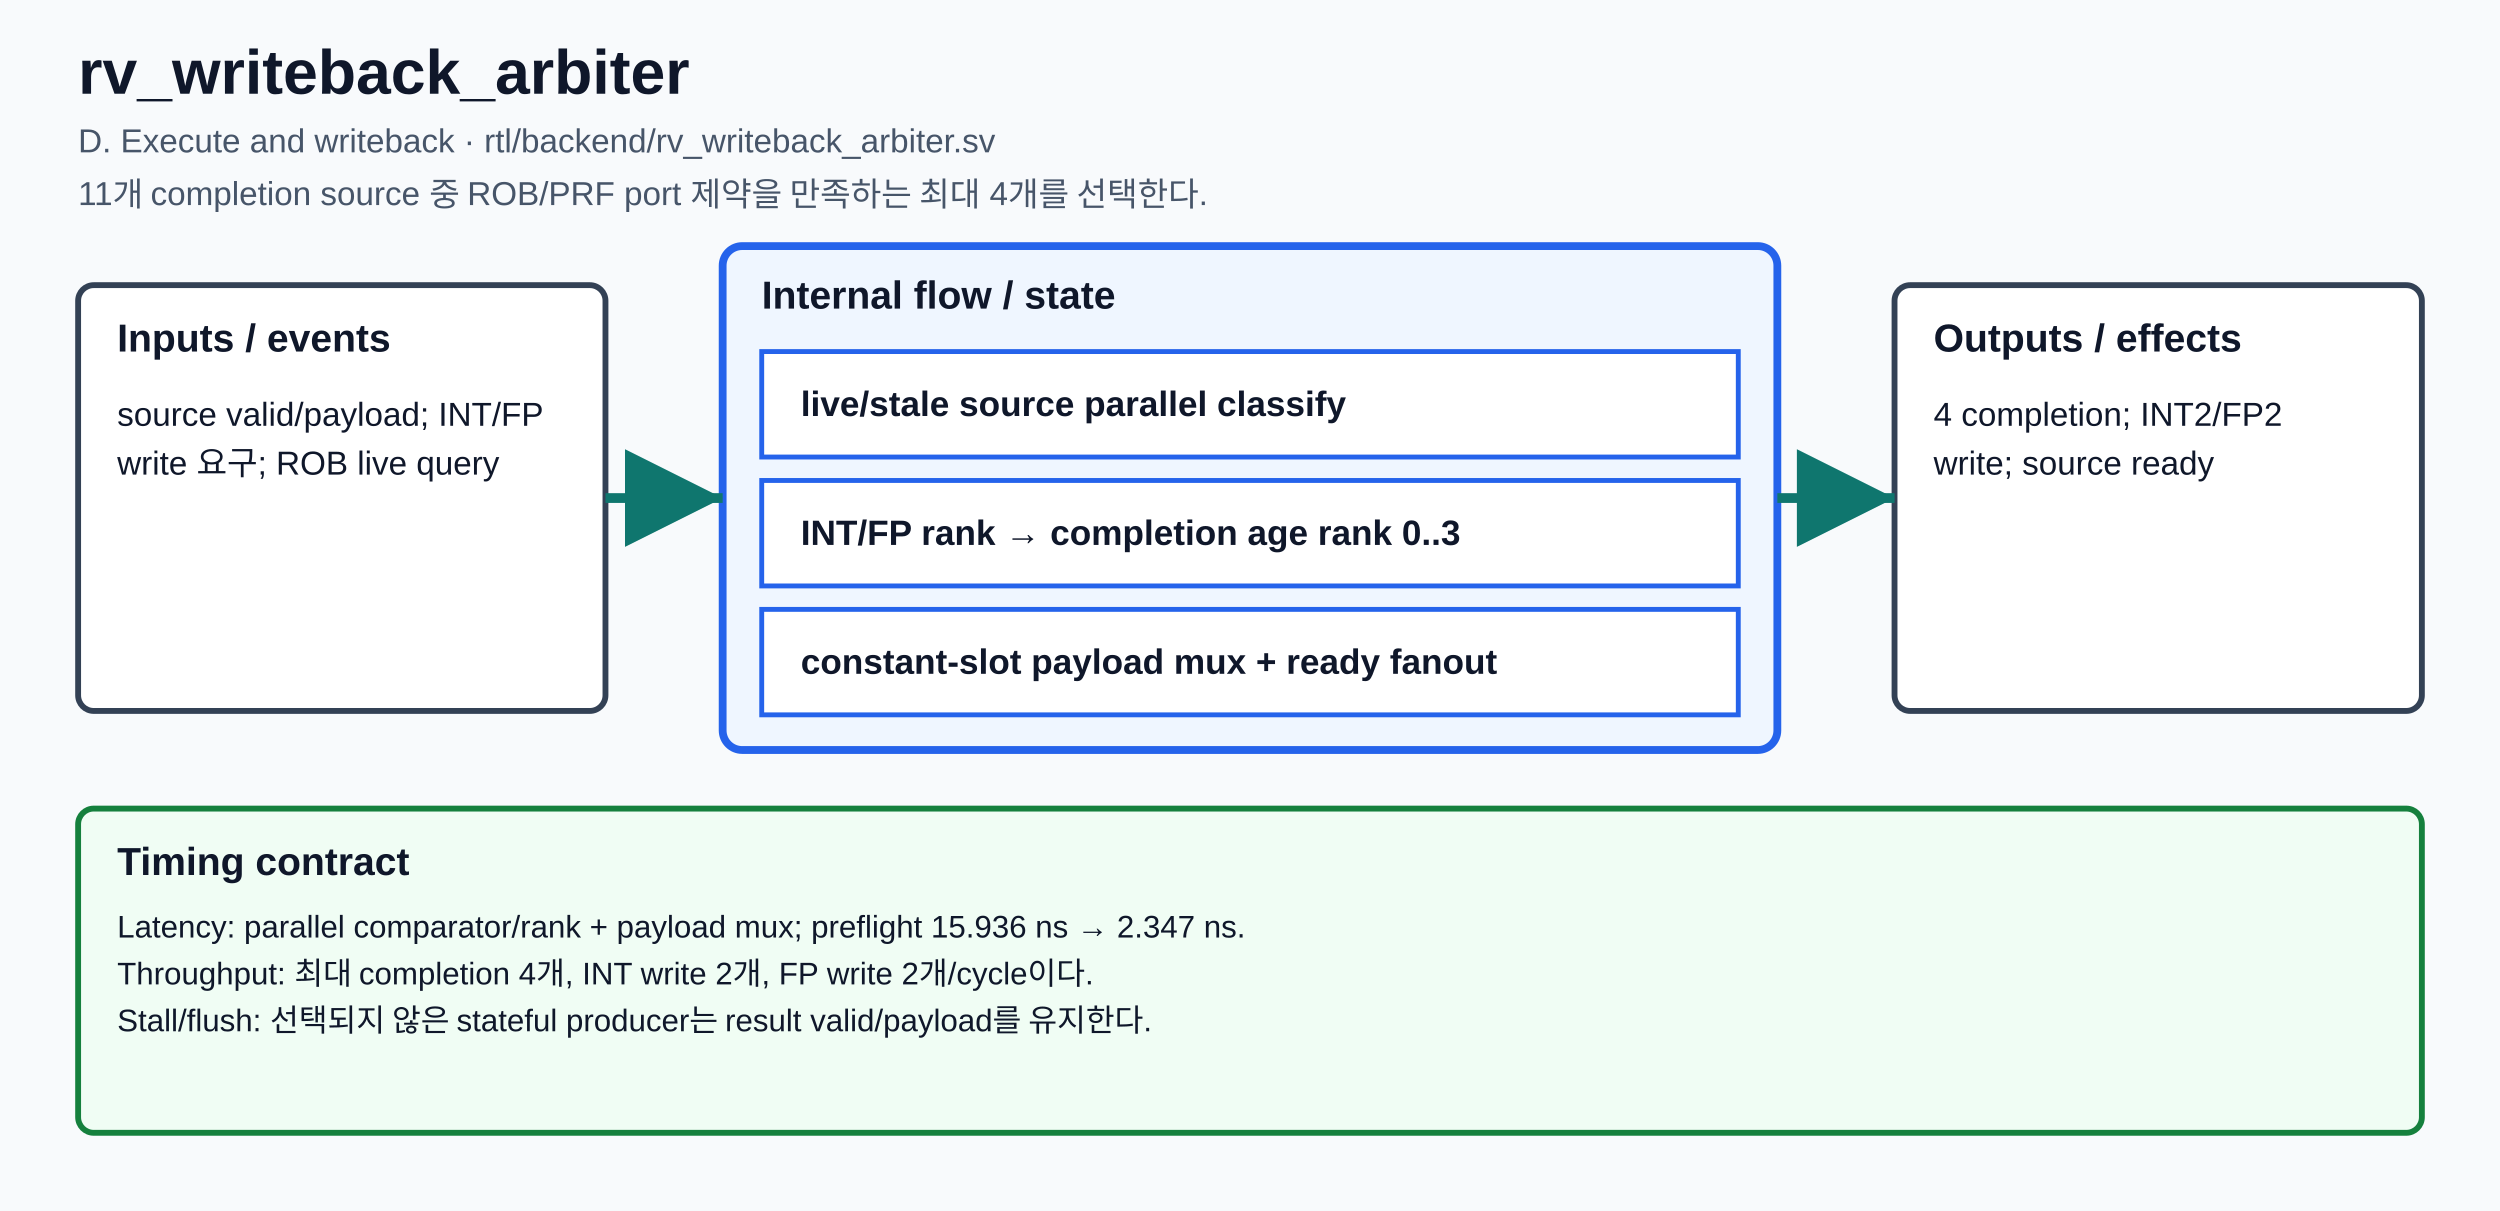
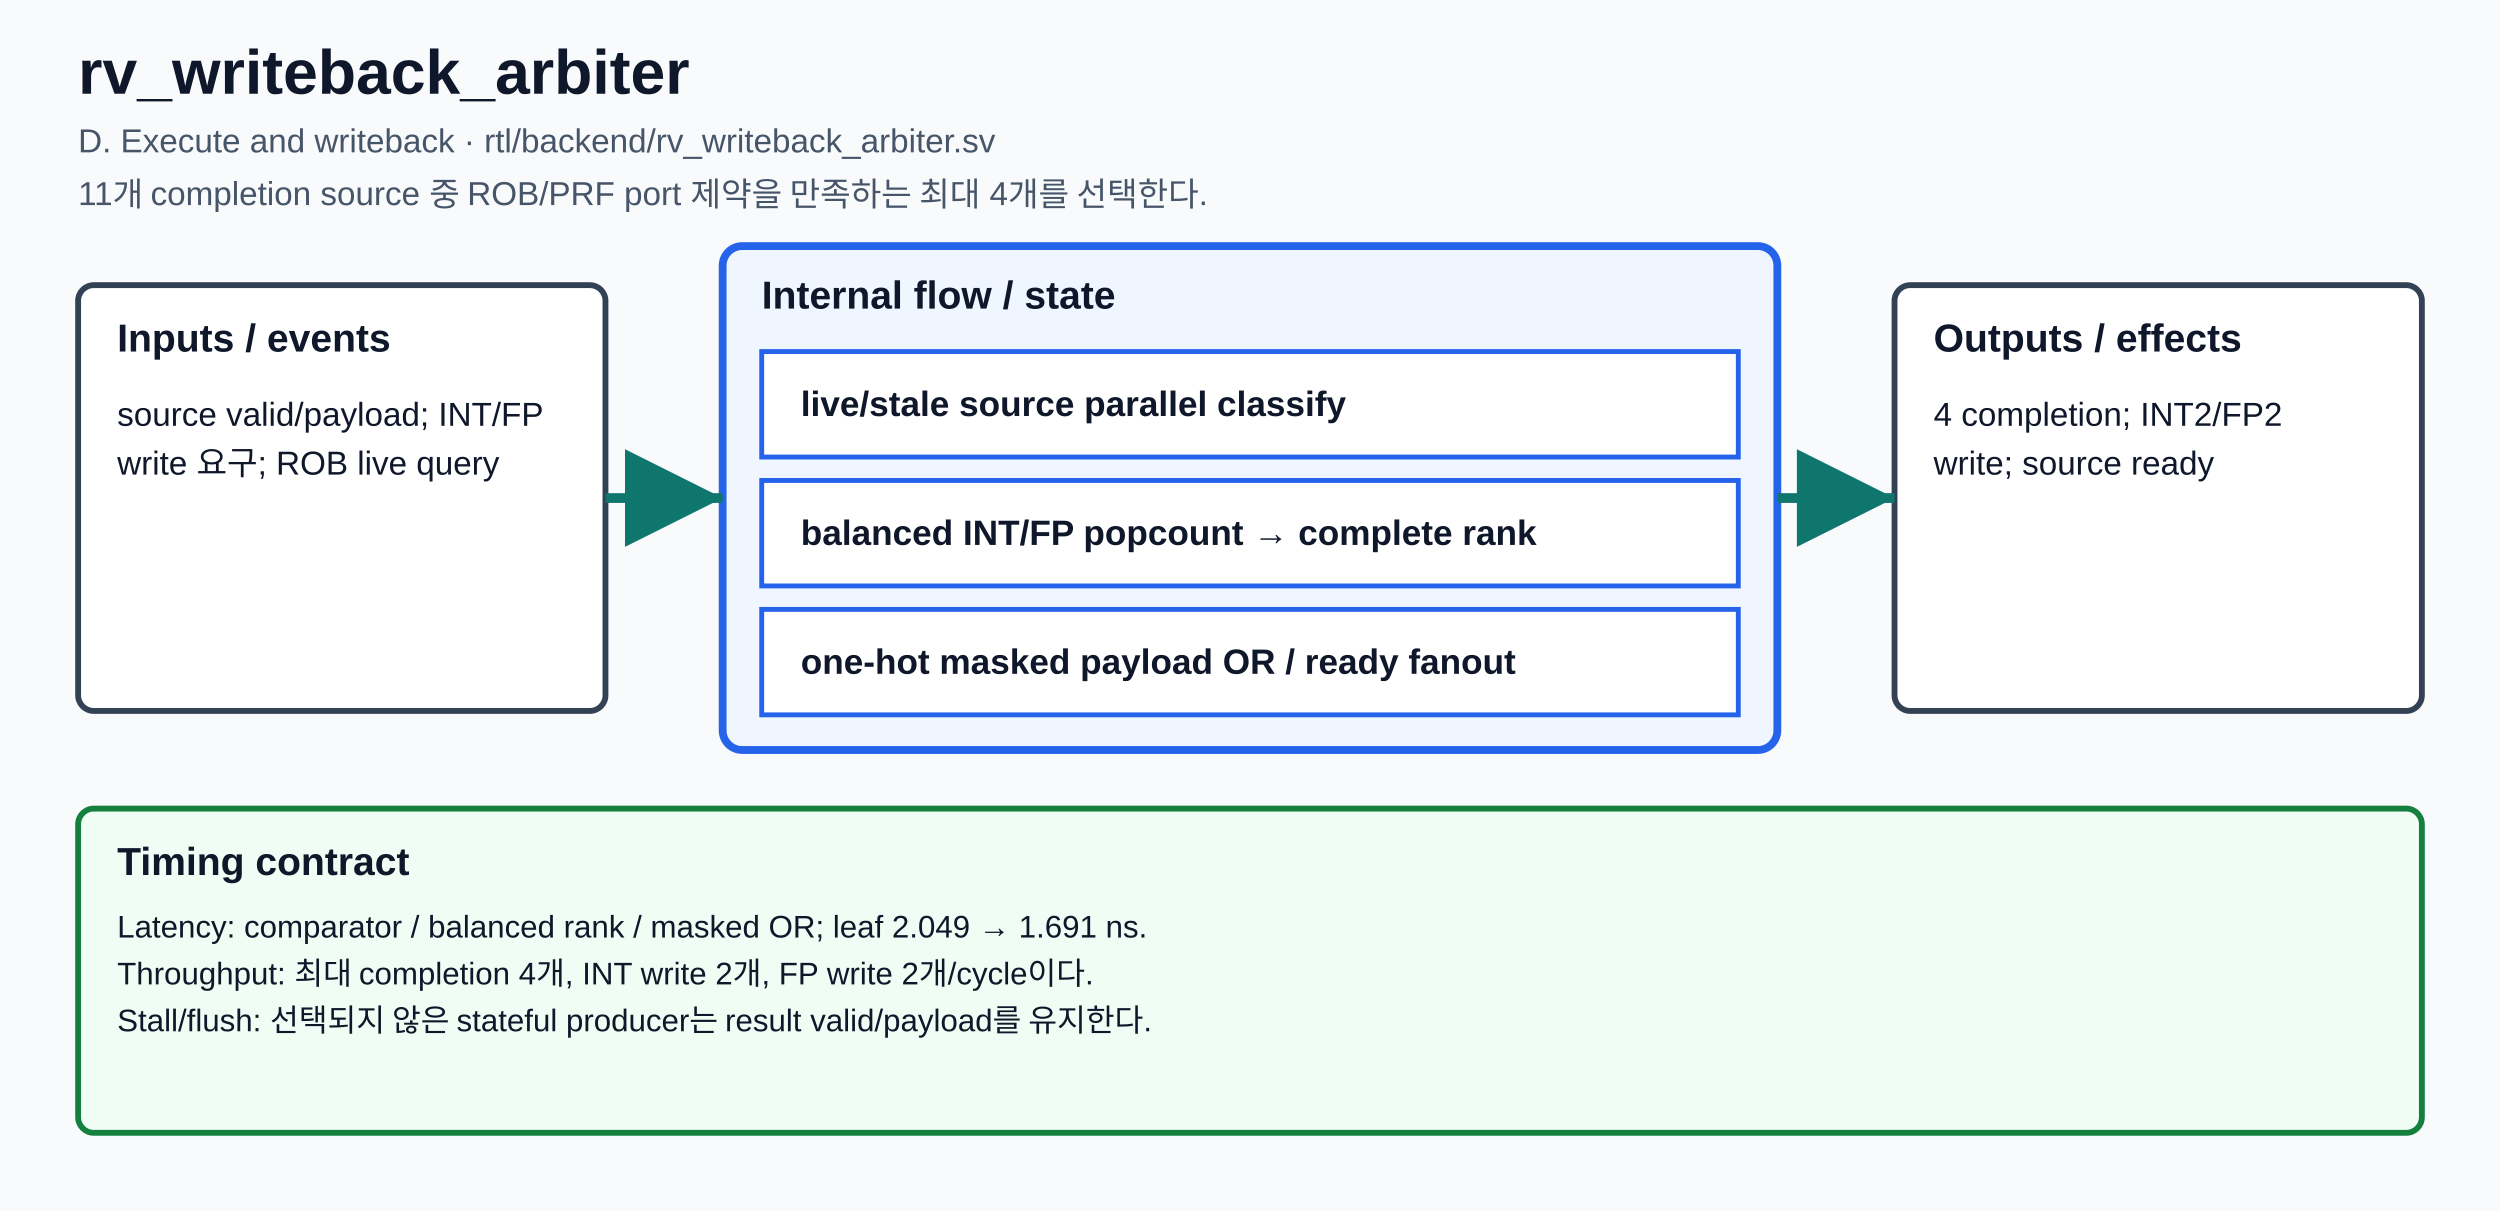
<svg xmlns="http://www.w3.org/2000/svg" width="1280" height="620" viewBox="0 0 1280 620" role="img" aria-labelledby="title desc">
  <defs>
    <marker id="arrow" markerWidth="12" markerHeight="12" refX="10" refY="5" orient="auto">
      <path d="M0,0 L10,5 L0,10 Z" class="arrow-head" />
    </marker>
  </defs>
  <style>
  .bg { fill:#f8fafc; } .panel { fill:#ffffff; stroke:#334155; stroke-width:3; }
  .core { fill:#eff6ff; stroke:#2563eb; stroke-width:4; } .stage { fill:#ffffff; stroke:#2563eb; stroke-width:2.5; }
  .timing { fill:#f0fdf4; stroke:#15803d; stroke-width:3; } .wire { fill:none; stroke:#0f766e; stroke-width:5; marker-end:url(#arrow); }
  .arrow-head { fill:#0f766e; } text { font-family:'Noto Sans KR','Malgun Gothic',Arial,sans-serif; fill:#0f172a; }
  .title { font-size:32px; font-weight:700; } .subtitle { font-size:17px; fill:#475569; }
  .label { font-size:20px; font-weight:700; } .body { font-size:17px; } .stage-text { font-size:18px; font-weight:600; }
  .timing-text { font-size:16px; }
  @media (prefers-color-scheme:dark) { .bg{fill:#0f172a} .panel{fill:#111827;stroke:#94a3b8} .core{fill:#172554;stroke:#60a5fa} .stage{fill:#111827;stroke:#60a5fa} .timing{fill:#052e16;stroke:#4ade80} text{fill:#e5e7eb} .subtitle{fill:#cbd5e1} .wire{stroke:#5eead4} .arrow-head{fill:#5eead4} }
</style>
  <rect width="1280" height="620" class="bg" />
  <text x="40" y="48" class="title">rv_writeback_arbiter</text>
  <text x="40" y="78" class="subtitle">D. Execute and writeback · rtl/backend/rv_writeback_arbiter.sv</text>
  <text x="40" y="105" class="subtitle">
    <tspan x="40" dy="0">11개 completion source 중 ROB/PRF port 제약을 만족하는 최대 4개를 선택한다.</tspan>
  </text>
  <rect x="40" y="146" width="270" height="218" rx="8" class="panel" />
  <text x="60" y="180" class="label">Inputs / events</text>
  <text x="60" y="218" class="body">
    <tspan x="60" dy="0">source valid/payload; INT/FP</tspan>
    <tspan x="60" dy="25">write 요구; ROB live query</tspan>
  </text>
  <rect x="370" y="126" width="540" height="258" rx="10" class="core" />
  <text x="390" y="158" class="label">Internal flow / state</text>
  <rect x="390" y="180" width="500" height="54" class="stage" />
  <text x="410" y="213" class="stage-text">
    <tspan x="410" dy="0">live/stale source parallel classify</tspan>
  </text>
  <rect x="390" y="246" width="500" height="54" class="stage" />
  <text x="410" y="279" class="stage-text">
-     <tspan x="410" dy="0">INT/FP rank → completion age rank 0..3</tspan>
+     <tspan x="410" dy="0">balanced INT/FP popcount → complete rank</tspan>
  </text>
  <rect x="390" y="312" width="500" height="54" class="stage" />
  <text x="410" y="345" class="stage-text">
-     <tspan x="410" dy="0">constant-slot payload mux + ready fanout</tspan>
+     <tspan x="410" dy="0">one-hot masked payload OR / ready fanout</tspan>
  </text>
  <rect x="970" y="146" width="270" height="218" rx="8" class="panel" />
  <text x="990" y="180" class="label">Outputs / effects</text>
  <text x="990" y="218" class="body">
    <tspan x="990" dy="0">4 completion; INT2/FP2</tspan>
    <tspan x="990" dy="25">write; source ready</tspan>
  </text>
  <path d="M310 255 H350 V255 H370" class="wire" />
  <path d="M910 255 H950 V255 H970" class="wire" />
  <rect x="40" y="414" width="1200" height="166" rx="8" class="timing" />
  <text x="60" y="448" class="label">Timing contract</text>
  <text x="60" y="480" class="timing-text">
-     <tspan x="60" dy="0">Latency: parallel comparator/rank + payload mux; preflight 15.936 ns → 2.347 ns.</tspan>
+     <tspan x="60" dy="0">Latency: comparator / balanced rank / masked OR; leaf 2.049 → 1.691 ns.</tspan>
    <tspan x="60" dy="24">Throughput: 최대 completion 4개, INT write 2개, FP write 2개/cycle이다.</tspan>
    <tspan x="60" dy="24">Stall/flush: 선택되지 않은 stateful producer는 result valid/payload를 유지한다.</tspan>
  </text>
</svg>
